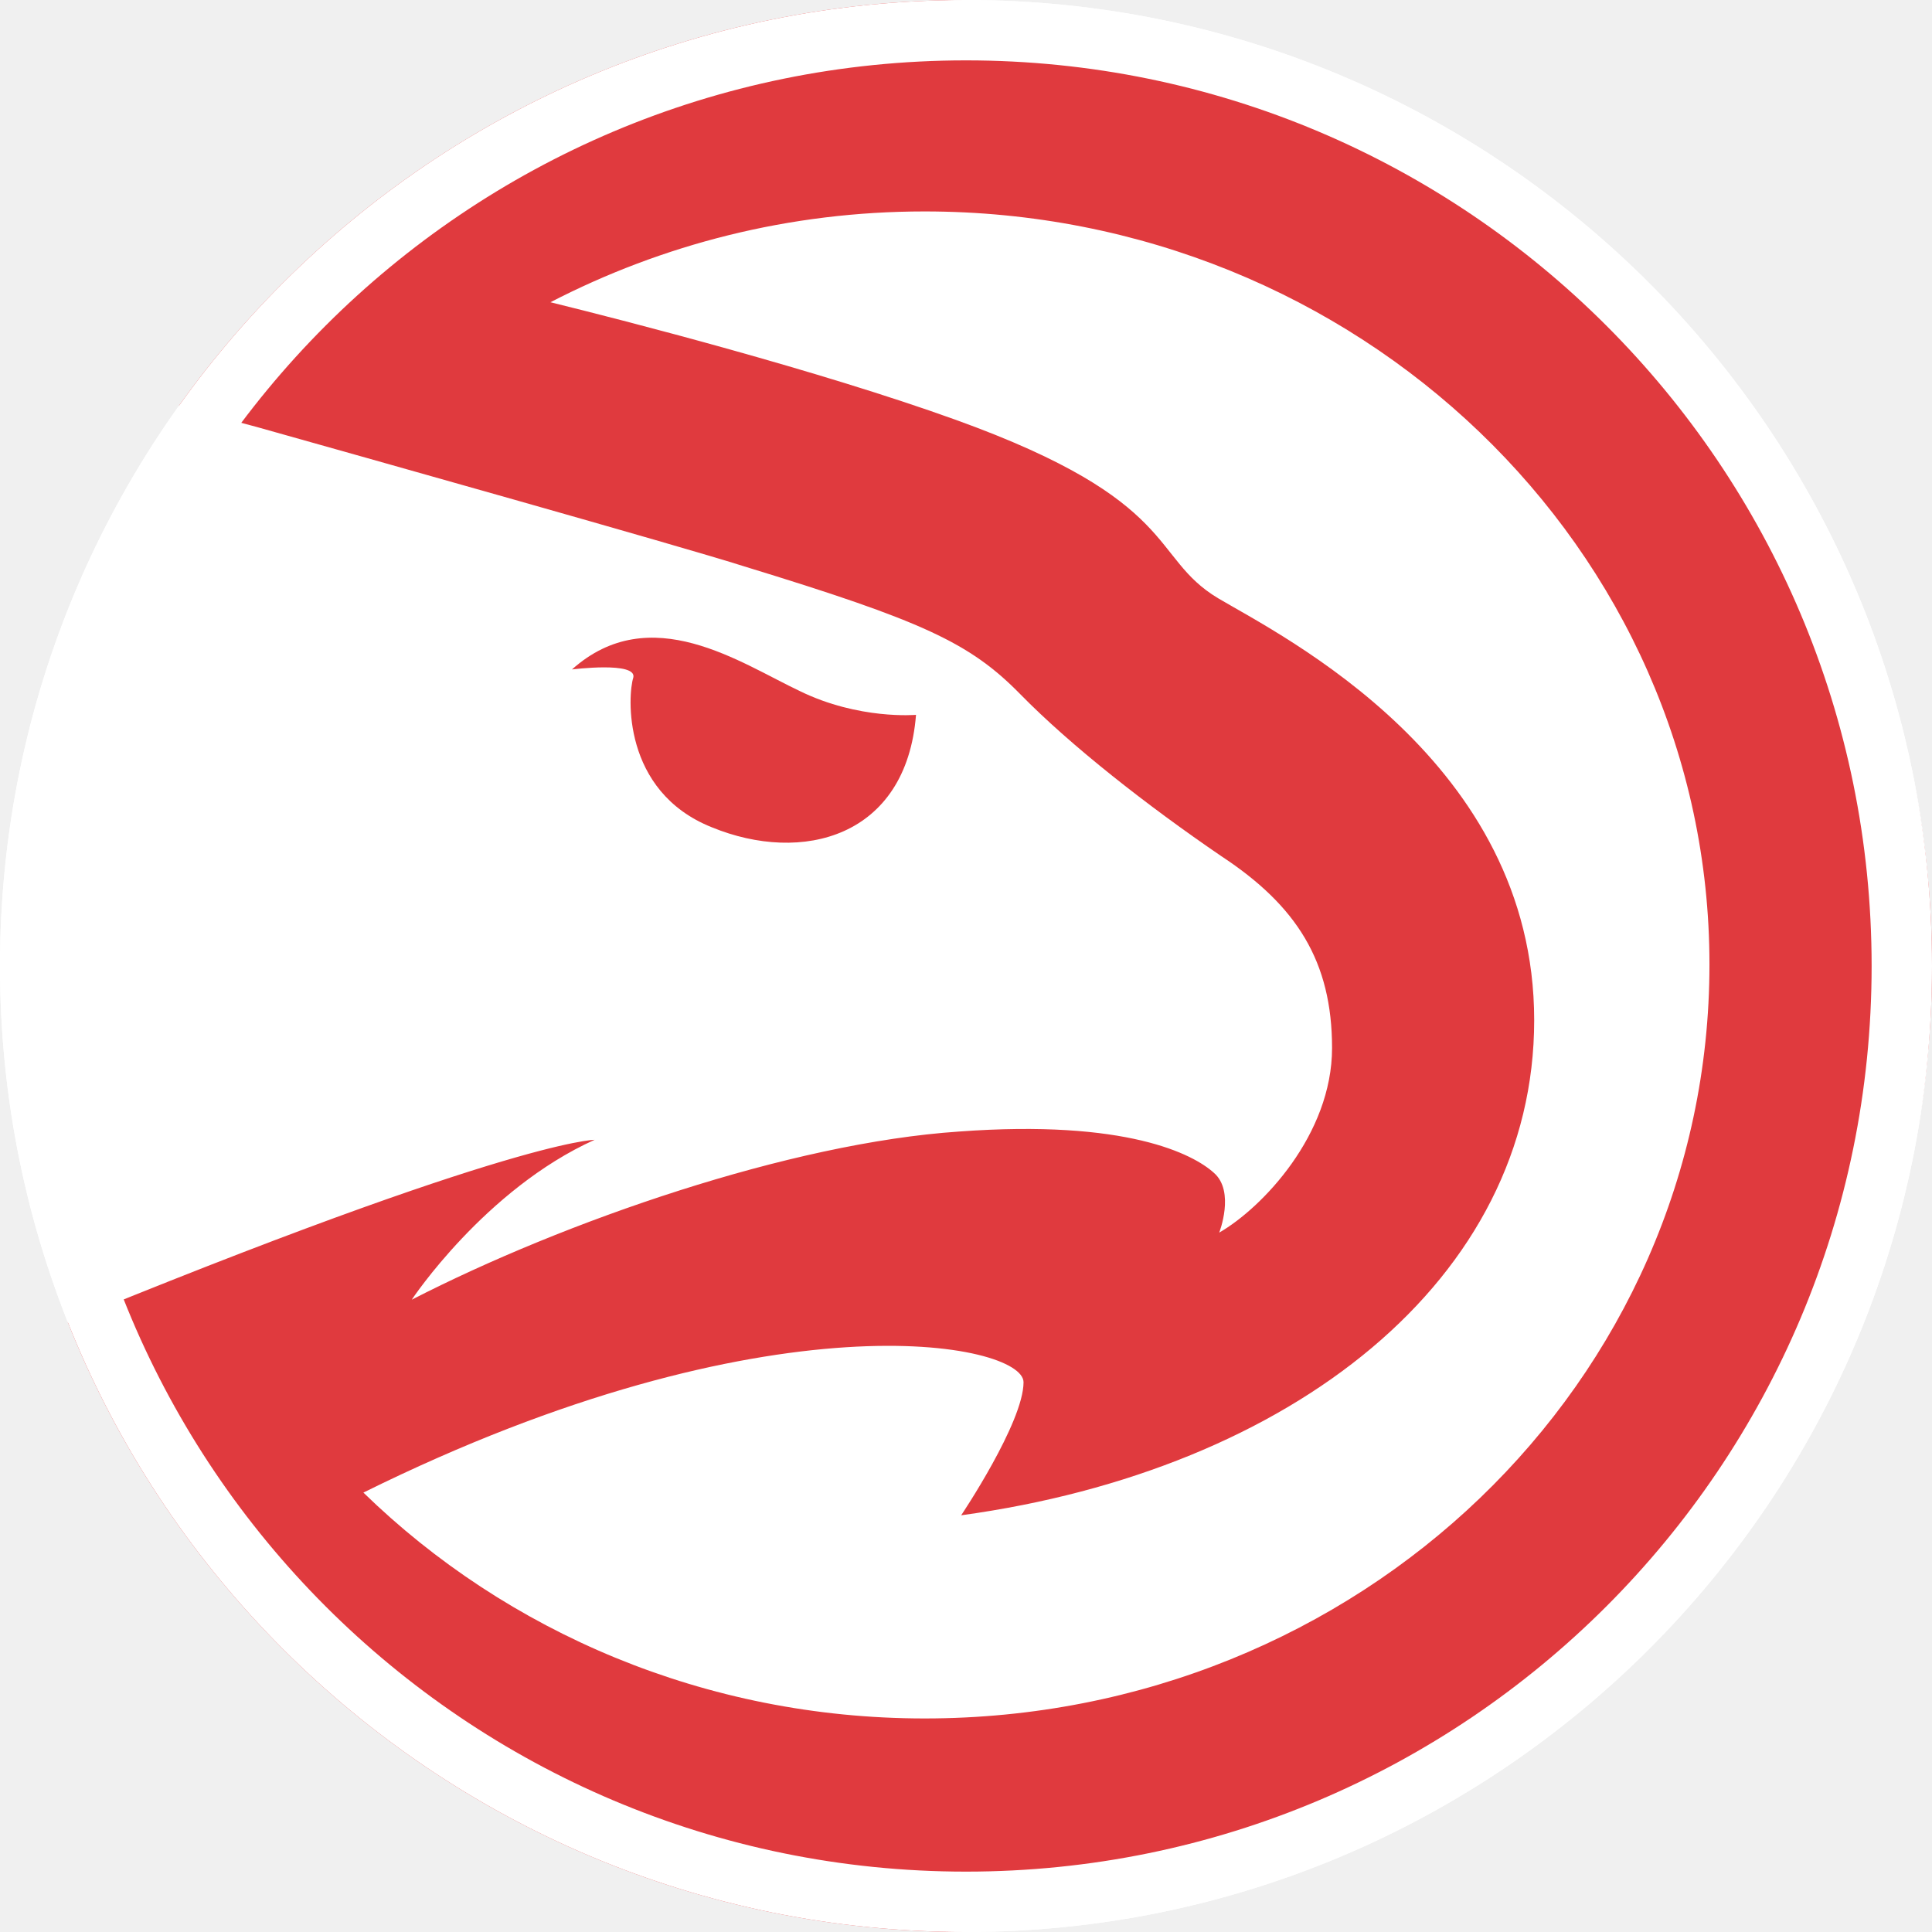
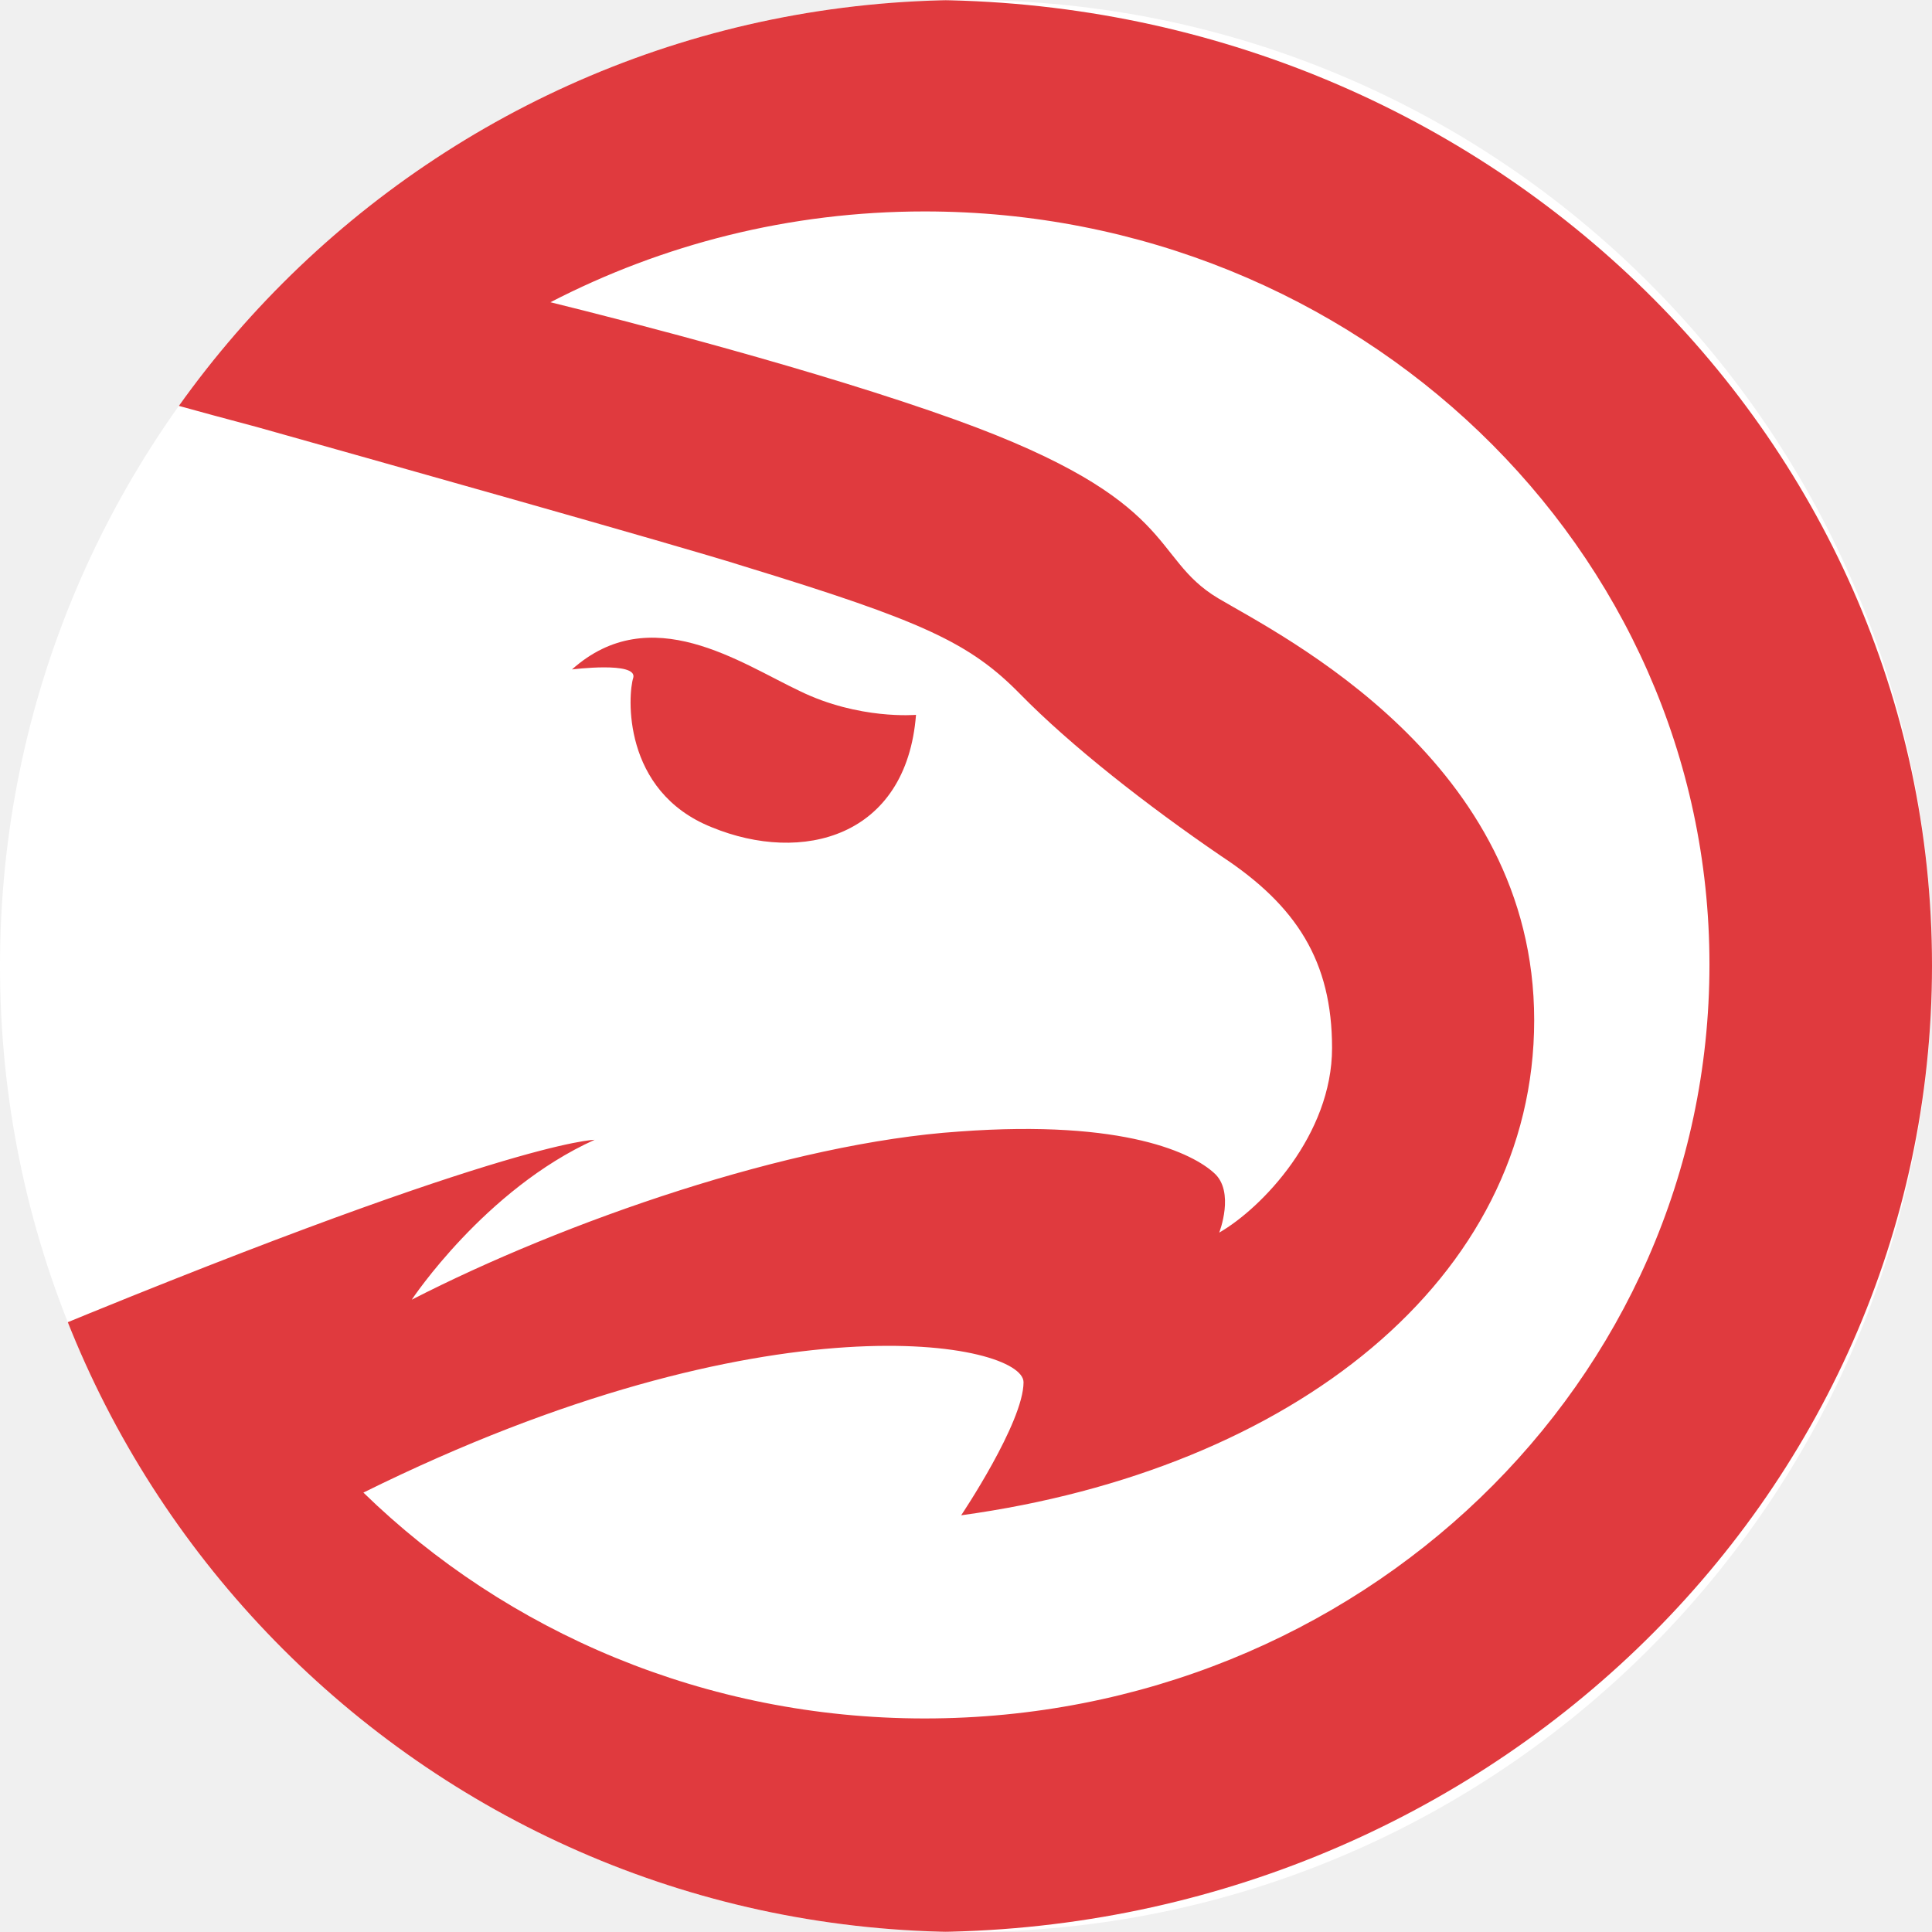
<svg xmlns="http://www.w3.org/2000/svg" width="32" height="32" viewBox="0 0 32 32" fill="none">
  <g clip-path="url(#clip0_12_383)">
    <rect width="32" height="32" rx="16" fill="white" />
    <path d="M15.314 0C9.83 0 4.986 2.529 1.941 6.441C2.386 6.561 3.223 6.8 4.256 7.073C5.894 7.534 11.308 9.055 12.323 9.38C15.279 10.285 16.062 10.644 16.899 11.498C17.736 12.352 19.001 13.343 20.229 14.181C21.476 15.001 22.063 15.923 22.063 17.358C22.063 18.793 20.906 20.006 20.194 20.416C20.194 20.416 20.461 19.733 20.105 19.425C19.766 19.118 18.662 18.537 15.884 18.742C13.088 18.93 9.349 20.229 6.82 21.527C6.82 21.527 8.031 19.699 9.848 18.879C9.848 18.879 8.352 18.879 0 22.364C2.564 28.036 8.459 32 15.314 32C24.521 32 32 24.841 32 15.992C32 7.159 24.539 0 15.314 0ZM15.314 28.463C11.682 28.463 8.387 27.028 6.019 24.722C12.75 21.39 16.953 22.244 16.953 22.894C16.953 23.56 15.92 25.098 15.92 25.098C21.405 24.346 25.411 21.185 25.411 16.897C25.411 12.609 21.244 10.541 20.176 9.909C19.036 9.226 19.57 8.303 15.831 6.954C13.552 6.133 10.364 5.313 9.117 5.006C10.969 4.049 13.071 3.502 15.314 3.502C22.491 3.502 28.314 9.089 28.314 15.974C28.314 22.894 22.509 28.463 15.314 28.463Z" fill="#E03A3E" />
    <path d="M15.172 11.84C15.172 11.84 14.228 11.925 13.249 11.447C12.269 10.986 10.774 9.926 9.474 11.088C9.474 11.088 10.56 10.951 10.489 11.225C10.4 11.498 10.293 13.104 11.789 13.702C13.284 14.317 15.012 13.873 15.172 11.84Z" fill="#E03A3E" />
  </g>
-   <rect x="0.5" y="0.5" width="31" height="31" rx="15.5" stroke="white" />
  <defs>
    <clipPath id="clip0_12_383">
      <rect width="32" height="32" rx="16" fill="white" />
    </clipPath>
  </defs>
</svg>
